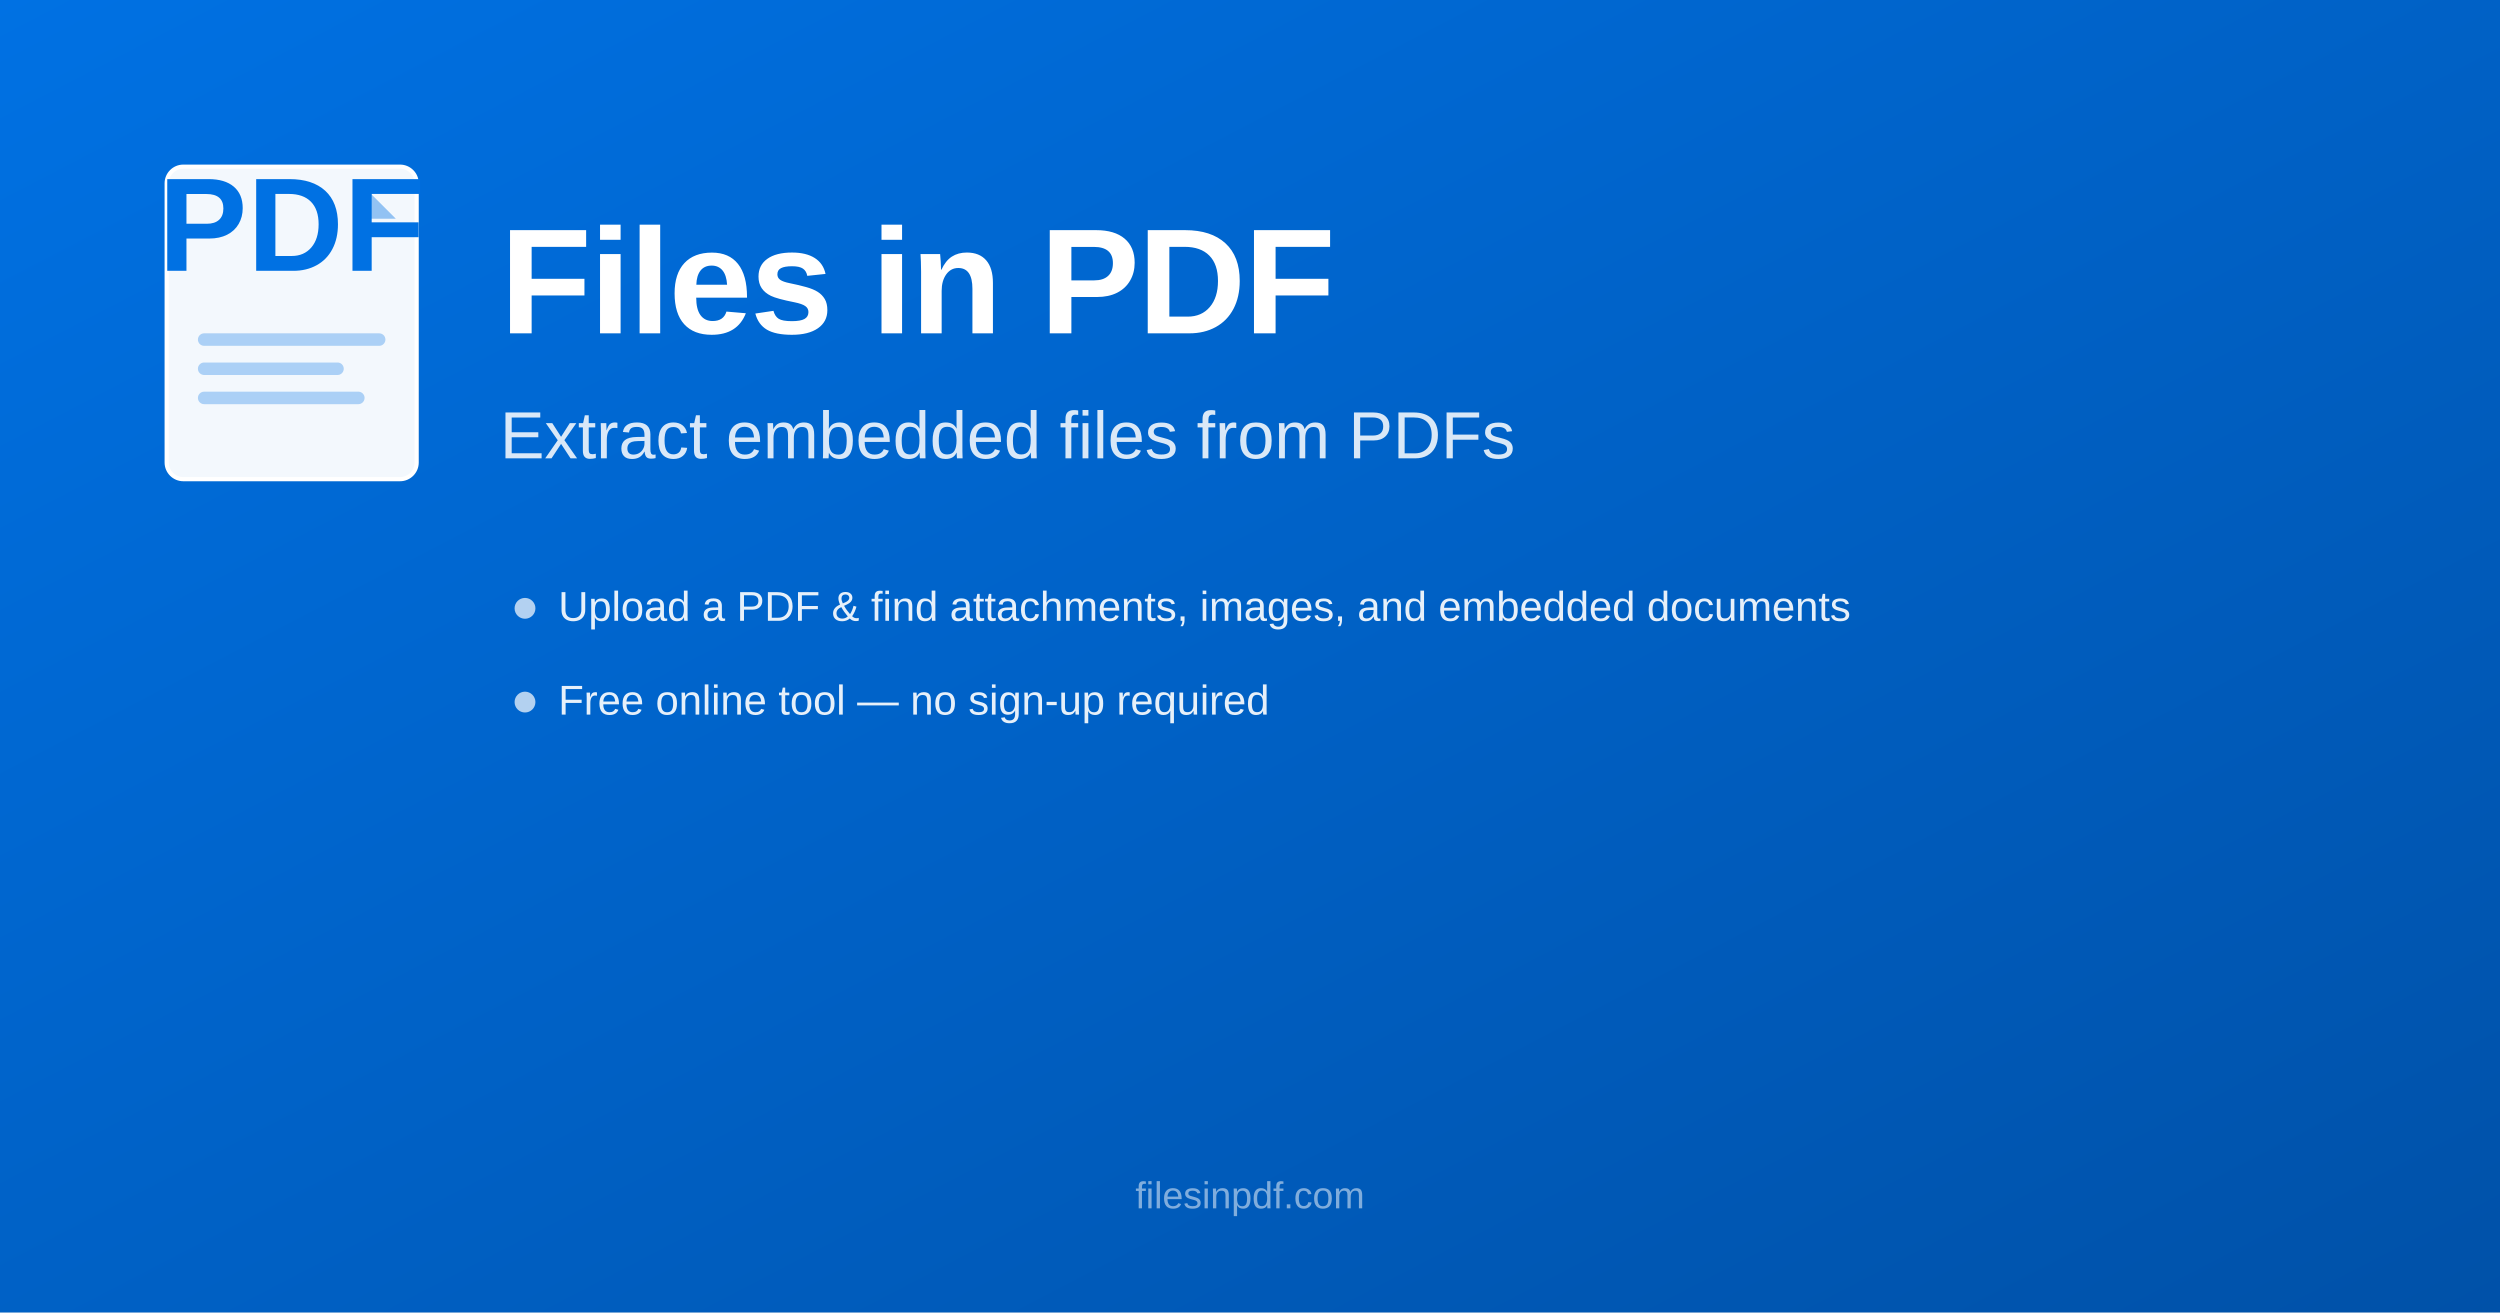
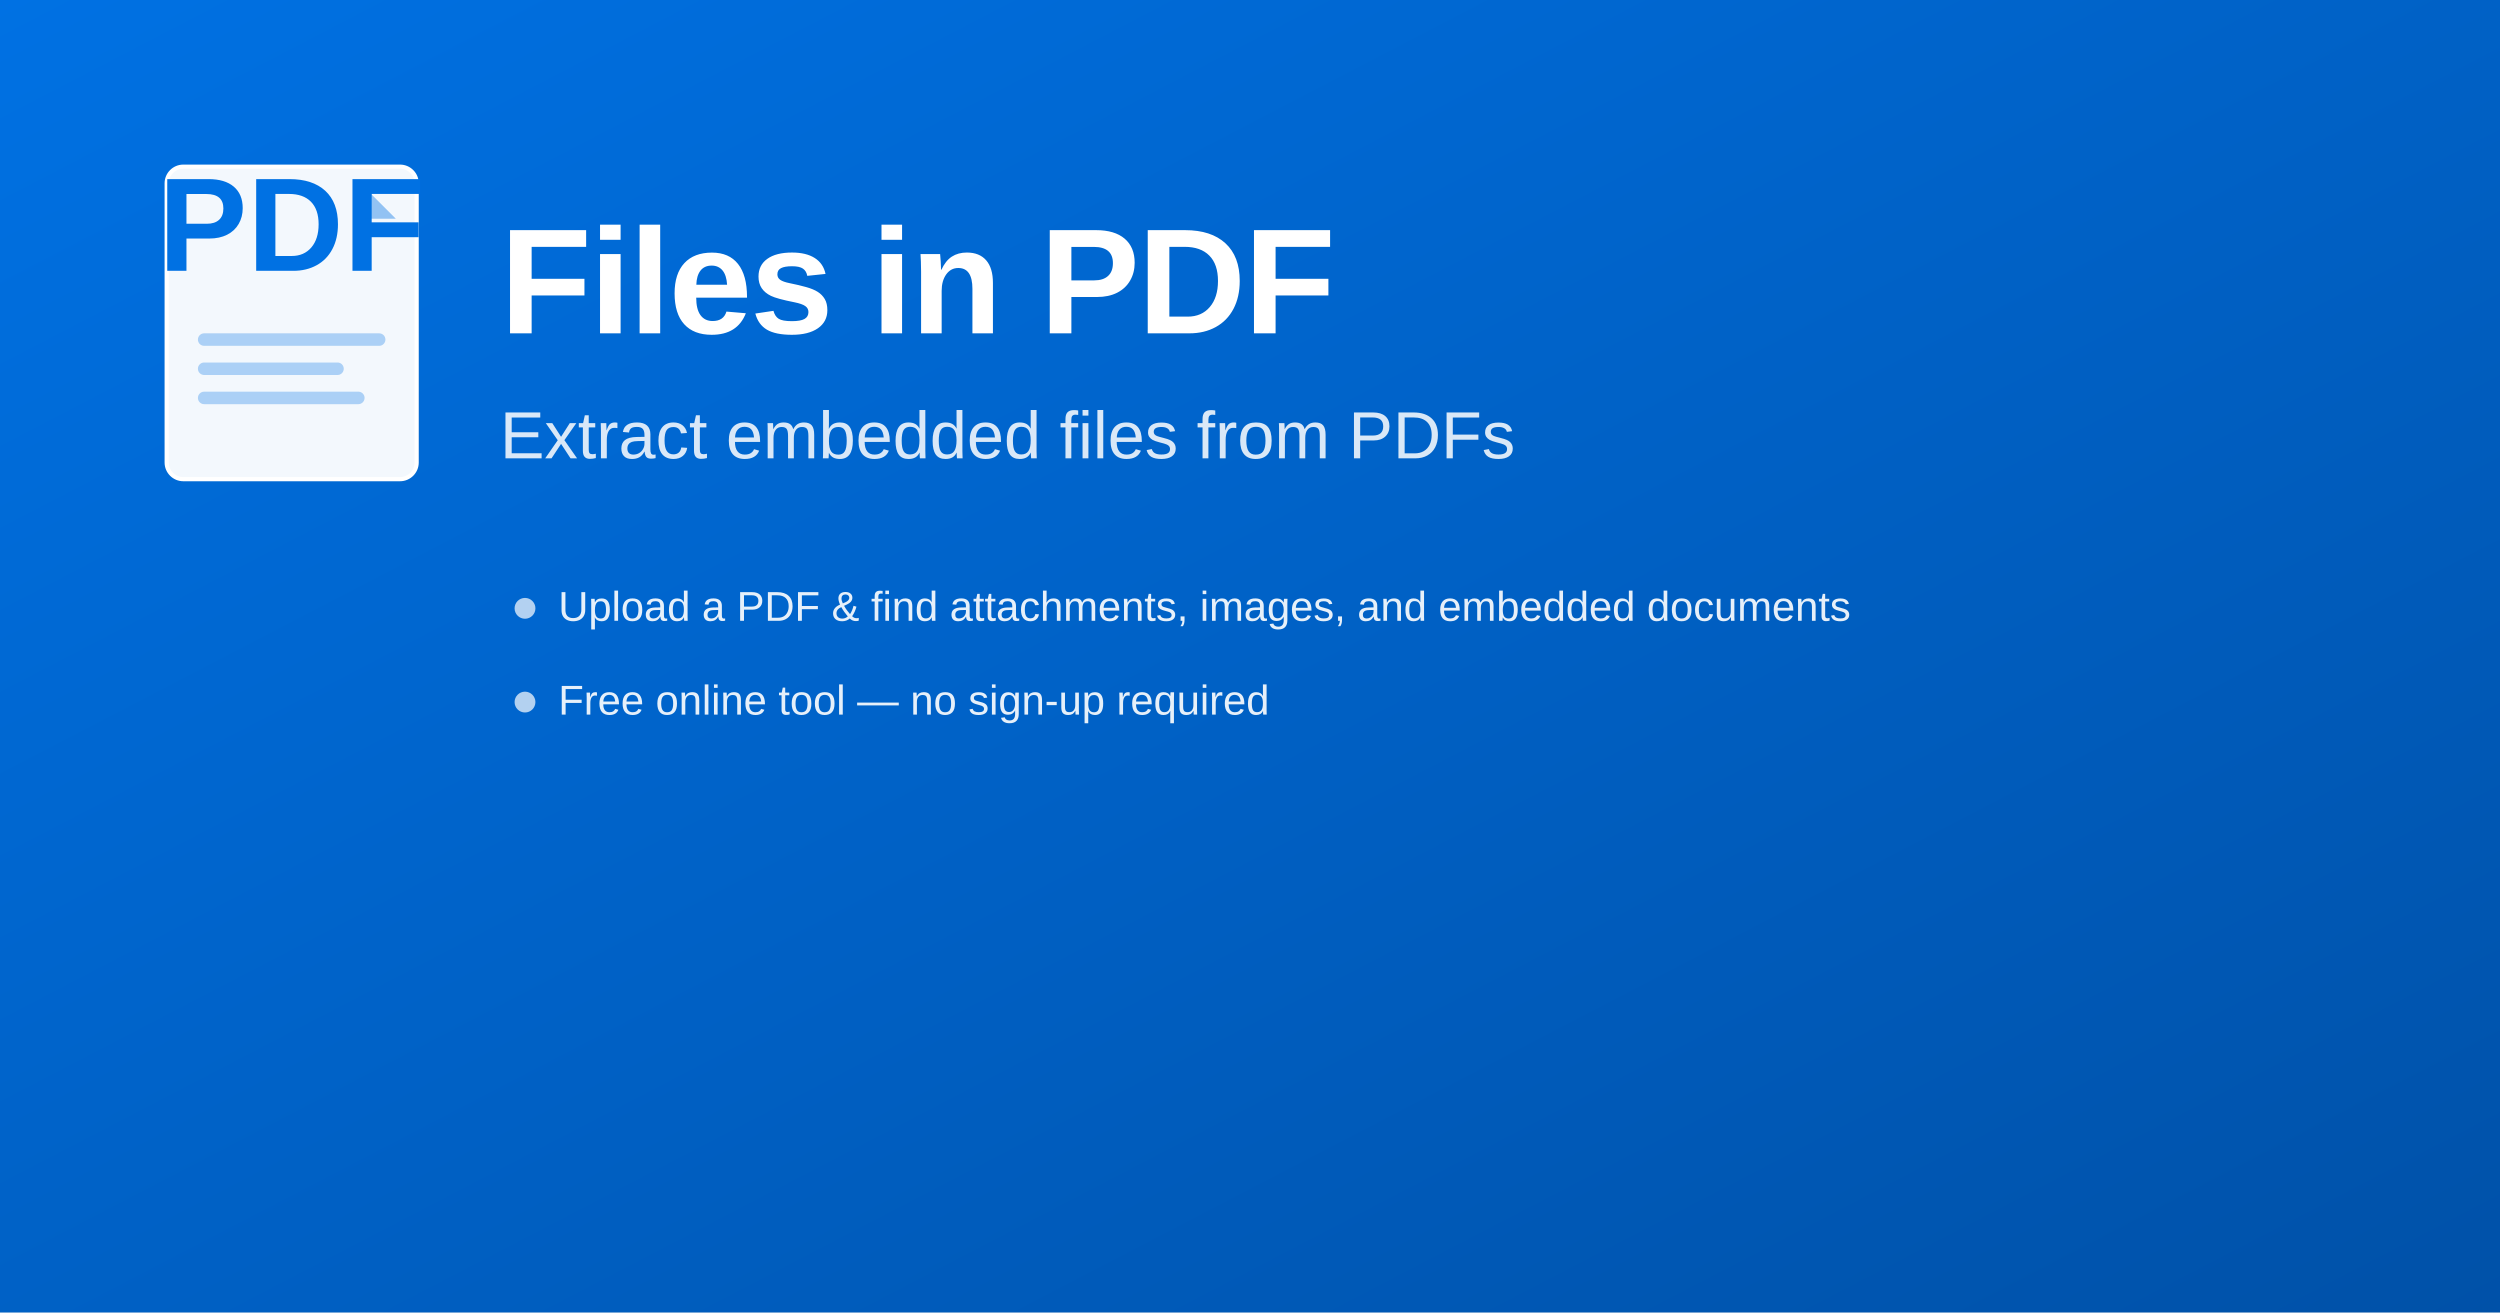
<svg xmlns="http://www.w3.org/2000/svg" width="1200" height="630" viewBox="0 0 1200 630">
  <defs>
    <linearGradient id="bg" x1="0%" y1="0%" x2="100%" y2="100%">
      <stop offset="0%" stop-color="#0071e3" />
      <stop offset="100%" stop-color="#0051a8" />
    </linearGradient>
  </defs>
  <rect width="1200" height="630" fill="url(#bg)" />
  <g transform="translate(80, 80)">
    <rect x="0" y="0" width="120" height="150" rx="8" fill="white" opacity="0.95" />
    <rect x="0" y="0" width="120" height="150" rx="8" fill="none" stroke="white" stroke-width="2" />
    <text x="60" y="50" font-family="Arial, sans-serif" font-size="64" font-weight="bold" fill="#0071e3" text-anchor="middle">PDF</text>
    <rect x="15" y="80" width="90" height="6" rx="3" fill="#0071e3" opacity="0.3" />
    <rect x="15" y="94" width="70" height="6" rx="3" fill="#0071e3" opacity="0.3" />
    <rect x="15" y="108" width="80" height="6" rx="3" fill="#0071e3" opacity="0.3" />
    <path d="M95 10 L110 25 L95 25 Z" fill="#0071e3" opacity="0.4" />
  </g>
  <text x="240" y="160" font-family="Arial, Helvetica, sans-serif" font-size="72" font-weight="bold" fill="white" letter-spacing="-1">Files in PDF</text>
  <text x="240" y="220" font-family="Arial, Helvetica, sans-serif" font-size="32" fill="white" opacity="0.85">Extract embedded files from PDFs</text>
  <g transform="translate(240, 280)">
    <circle cx="12" cy="12" r="5" fill="white" opacity="0.7" />
    <text x="28" y="18" font-family="Arial, Helvetica, sans-serif" font-size="20" fill="white" opacity="0.9">Upload a PDF &amp; find attachments, images, and embedded documents</text>
  </g>
  <g transform="translate(240, 325)">
    <circle cx="12" cy="12" r="5" fill="white" opacity="0.7" />
    <text x="28" y="18" font-family="Arial, Helvetica, sans-serif" font-size="20" fill="white" opacity="0.9">Free online tool — no sign-up required</text>
  </g>
-   <text x="600" y="580" font-family="Arial, Helvetica, sans-serif" font-size="18" fill="white" opacity="0.5" text-anchor="middle">filesinpdf.com</text>
</svg>
